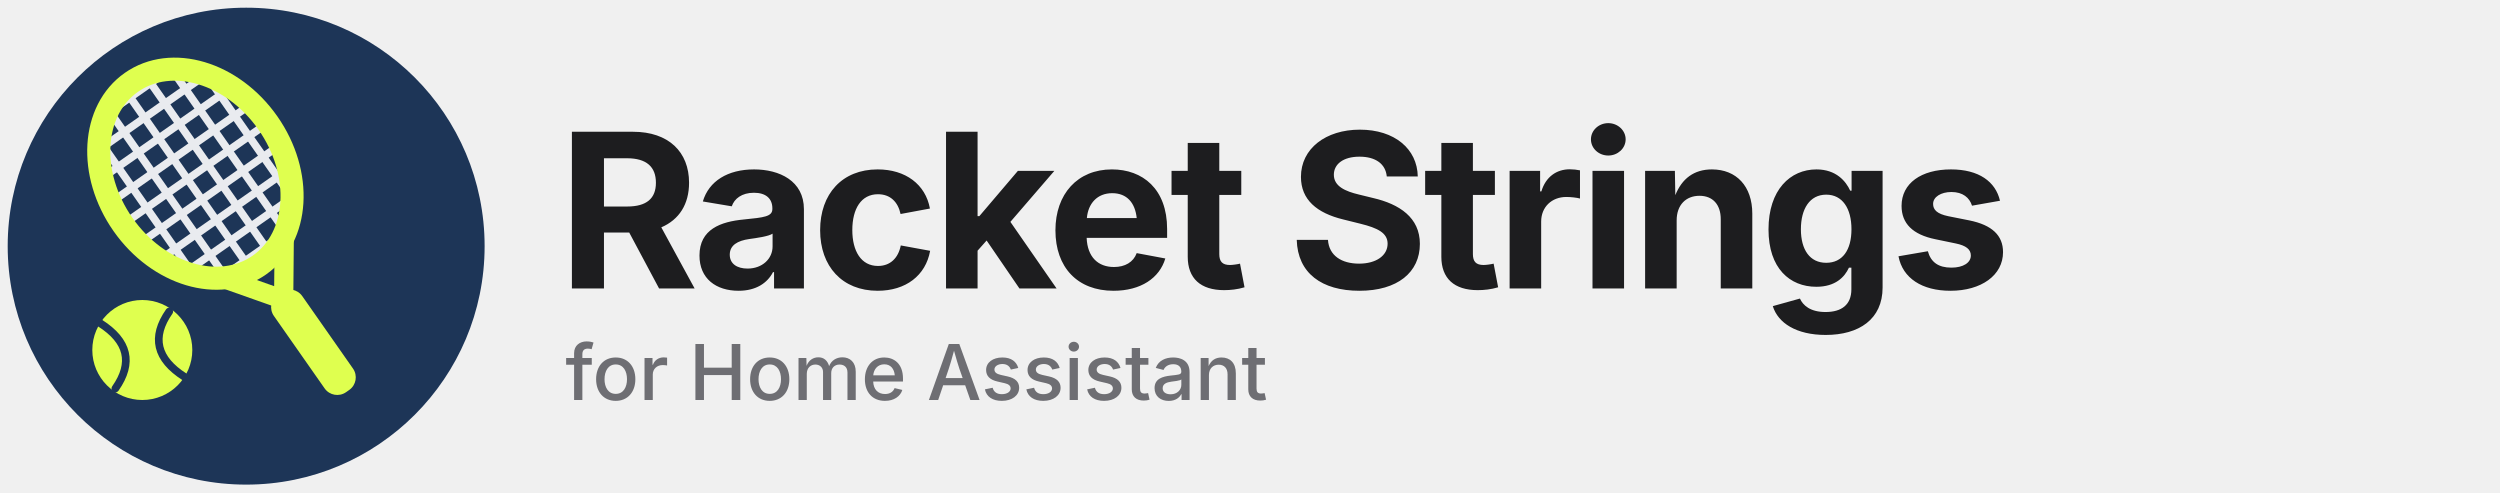
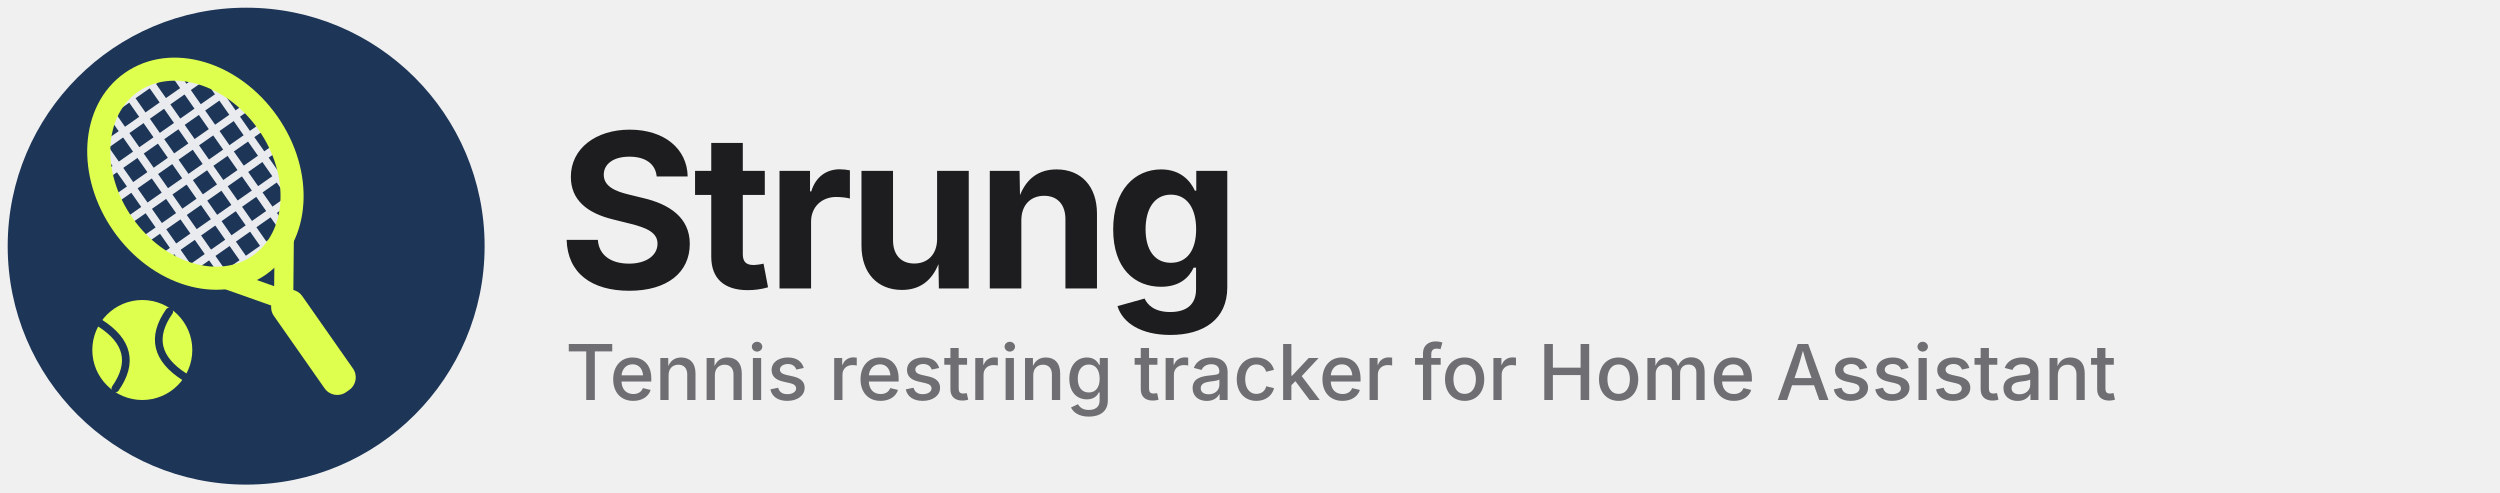
<svg xmlns="http://www.w3.org/2000/svg" viewBox="0 0 1300 256" width="1300" height="256">
  <g>
    <circle cx="128" cy="128" r="124" fill="#1D3557" />
    <g transform="rotate(-35 128 128) translate(0 -14)">
      <defs>
        <clipPath id="head">
          <ellipse cx="128" cy="96" rx="46" ry="58" />
        </clipPath>
      </defs>
      <g clip-path="url(#head)" stroke="#FFFFFF" stroke-width="4" opacity="0.9">
        <line x1="84" y1="20" x2="84" y2="180" />
        <line x1="97" y1="20" x2="97" y2="180" />
        <line x1="110" y1="20" x2="110" y2="180" />
        <line x1="123" y1="20" x2="123" y2="180" />
        <line x1="136" y1="20" x2="136" y2="180" />
        <line x1="149" y1="20" x2="149" y2="180" />
        <line x1="162" y1="20" x2="162" y2="180" />
        <line x1="175" y1="20" x2="175" y2="180" />
        <line x1="60" y1="44" x2="196" y2="44" />
        <line x1="60" y1="57" x2="196" y2="57" />
        <line x1="60" y1="70" x2="196" y2="70" />
        <line x1="60" y1="83" x2="196" y2="83" />
        <line x1="60" y1="96" x2="196" y2="96" />
        <line x1="60" y1="109" x2="196" y2="109" />
        <line x1="60" y1="122" x2="196" y2="122" />
        <line x1="60" y1="135" x2="196" y2="135" />
        <line x1="60" y1="148" x2="196" y2="148" />
      </g>
      <ellipse cx="128" cy="96" rx="46" ry="58" fill="none" stroke="#DFFF4F" stroke-width="12" />
      <path d="M108 148 L128 176 L148 148" fill="none" stroke="#DFFF4F" stroke-width="10" stroke-linejoin="round" />
      <rect x="119" y="172" width="18" height="62" rx="8" fill="#DFFF4F" />
    </g>
    <circle cx="74" cy="182" r="26" fill="#DFFF4F" />
    <path d="M52 168 Q74 182 60 202 M88 162 Q74 182 96 196" fill="none" stroke="#1D3557" stroke-width="4" stroke-linecap="round" />
  </g>
-   <text x="290" y="150" font-family="Inter" font-weight="700" font-size="112" letter-spacing="-3" fill="#1D1D1F">Racket Strings</text>
-   <text x="294" y="208" font-family="Inter" font-weight="500" font-size="40" fill="#6E6E73">for Home Assistant</text>
+   <text x="290" y="150" font-family="Inter" font-weight="700" font-size="112" letter-spacing="-3" fill="#1D1D1F">Strung</text>
+   <text x="294" y="208" font-family="Inter" font-weight="500" font-size="40" fill="#6E6E73">Tennis restring tracker for Home Assistant</text>
</svg>
